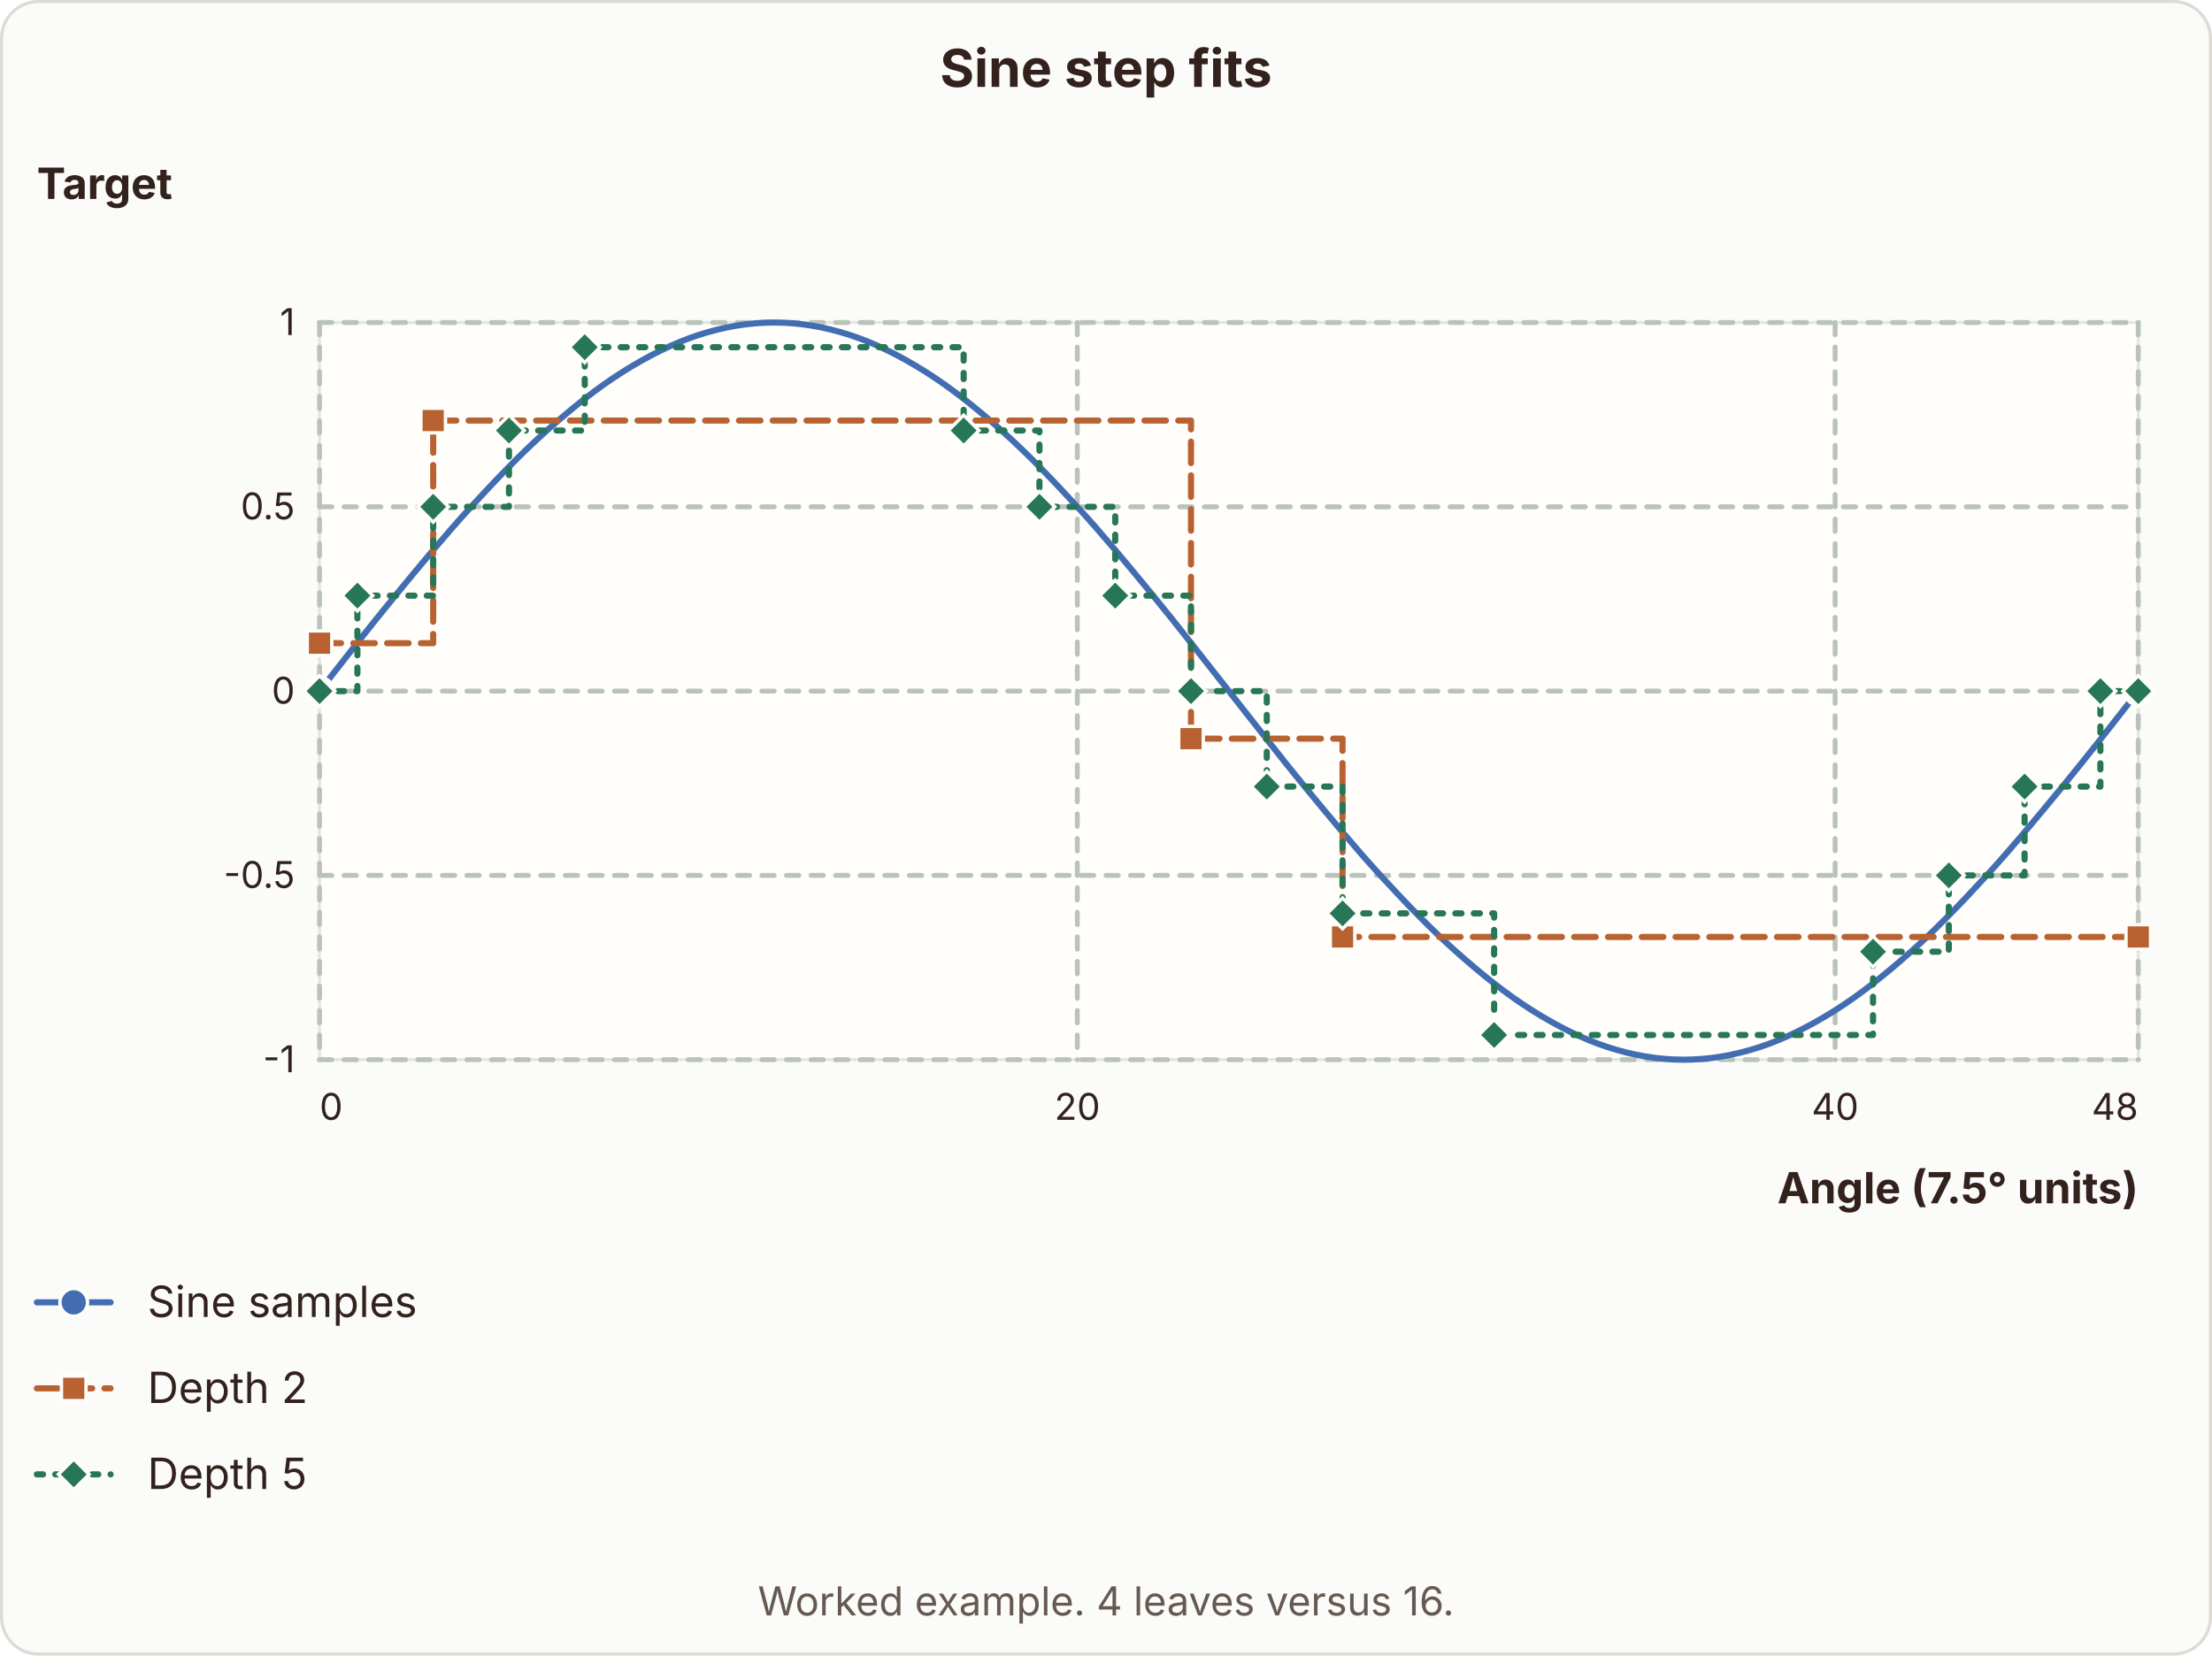
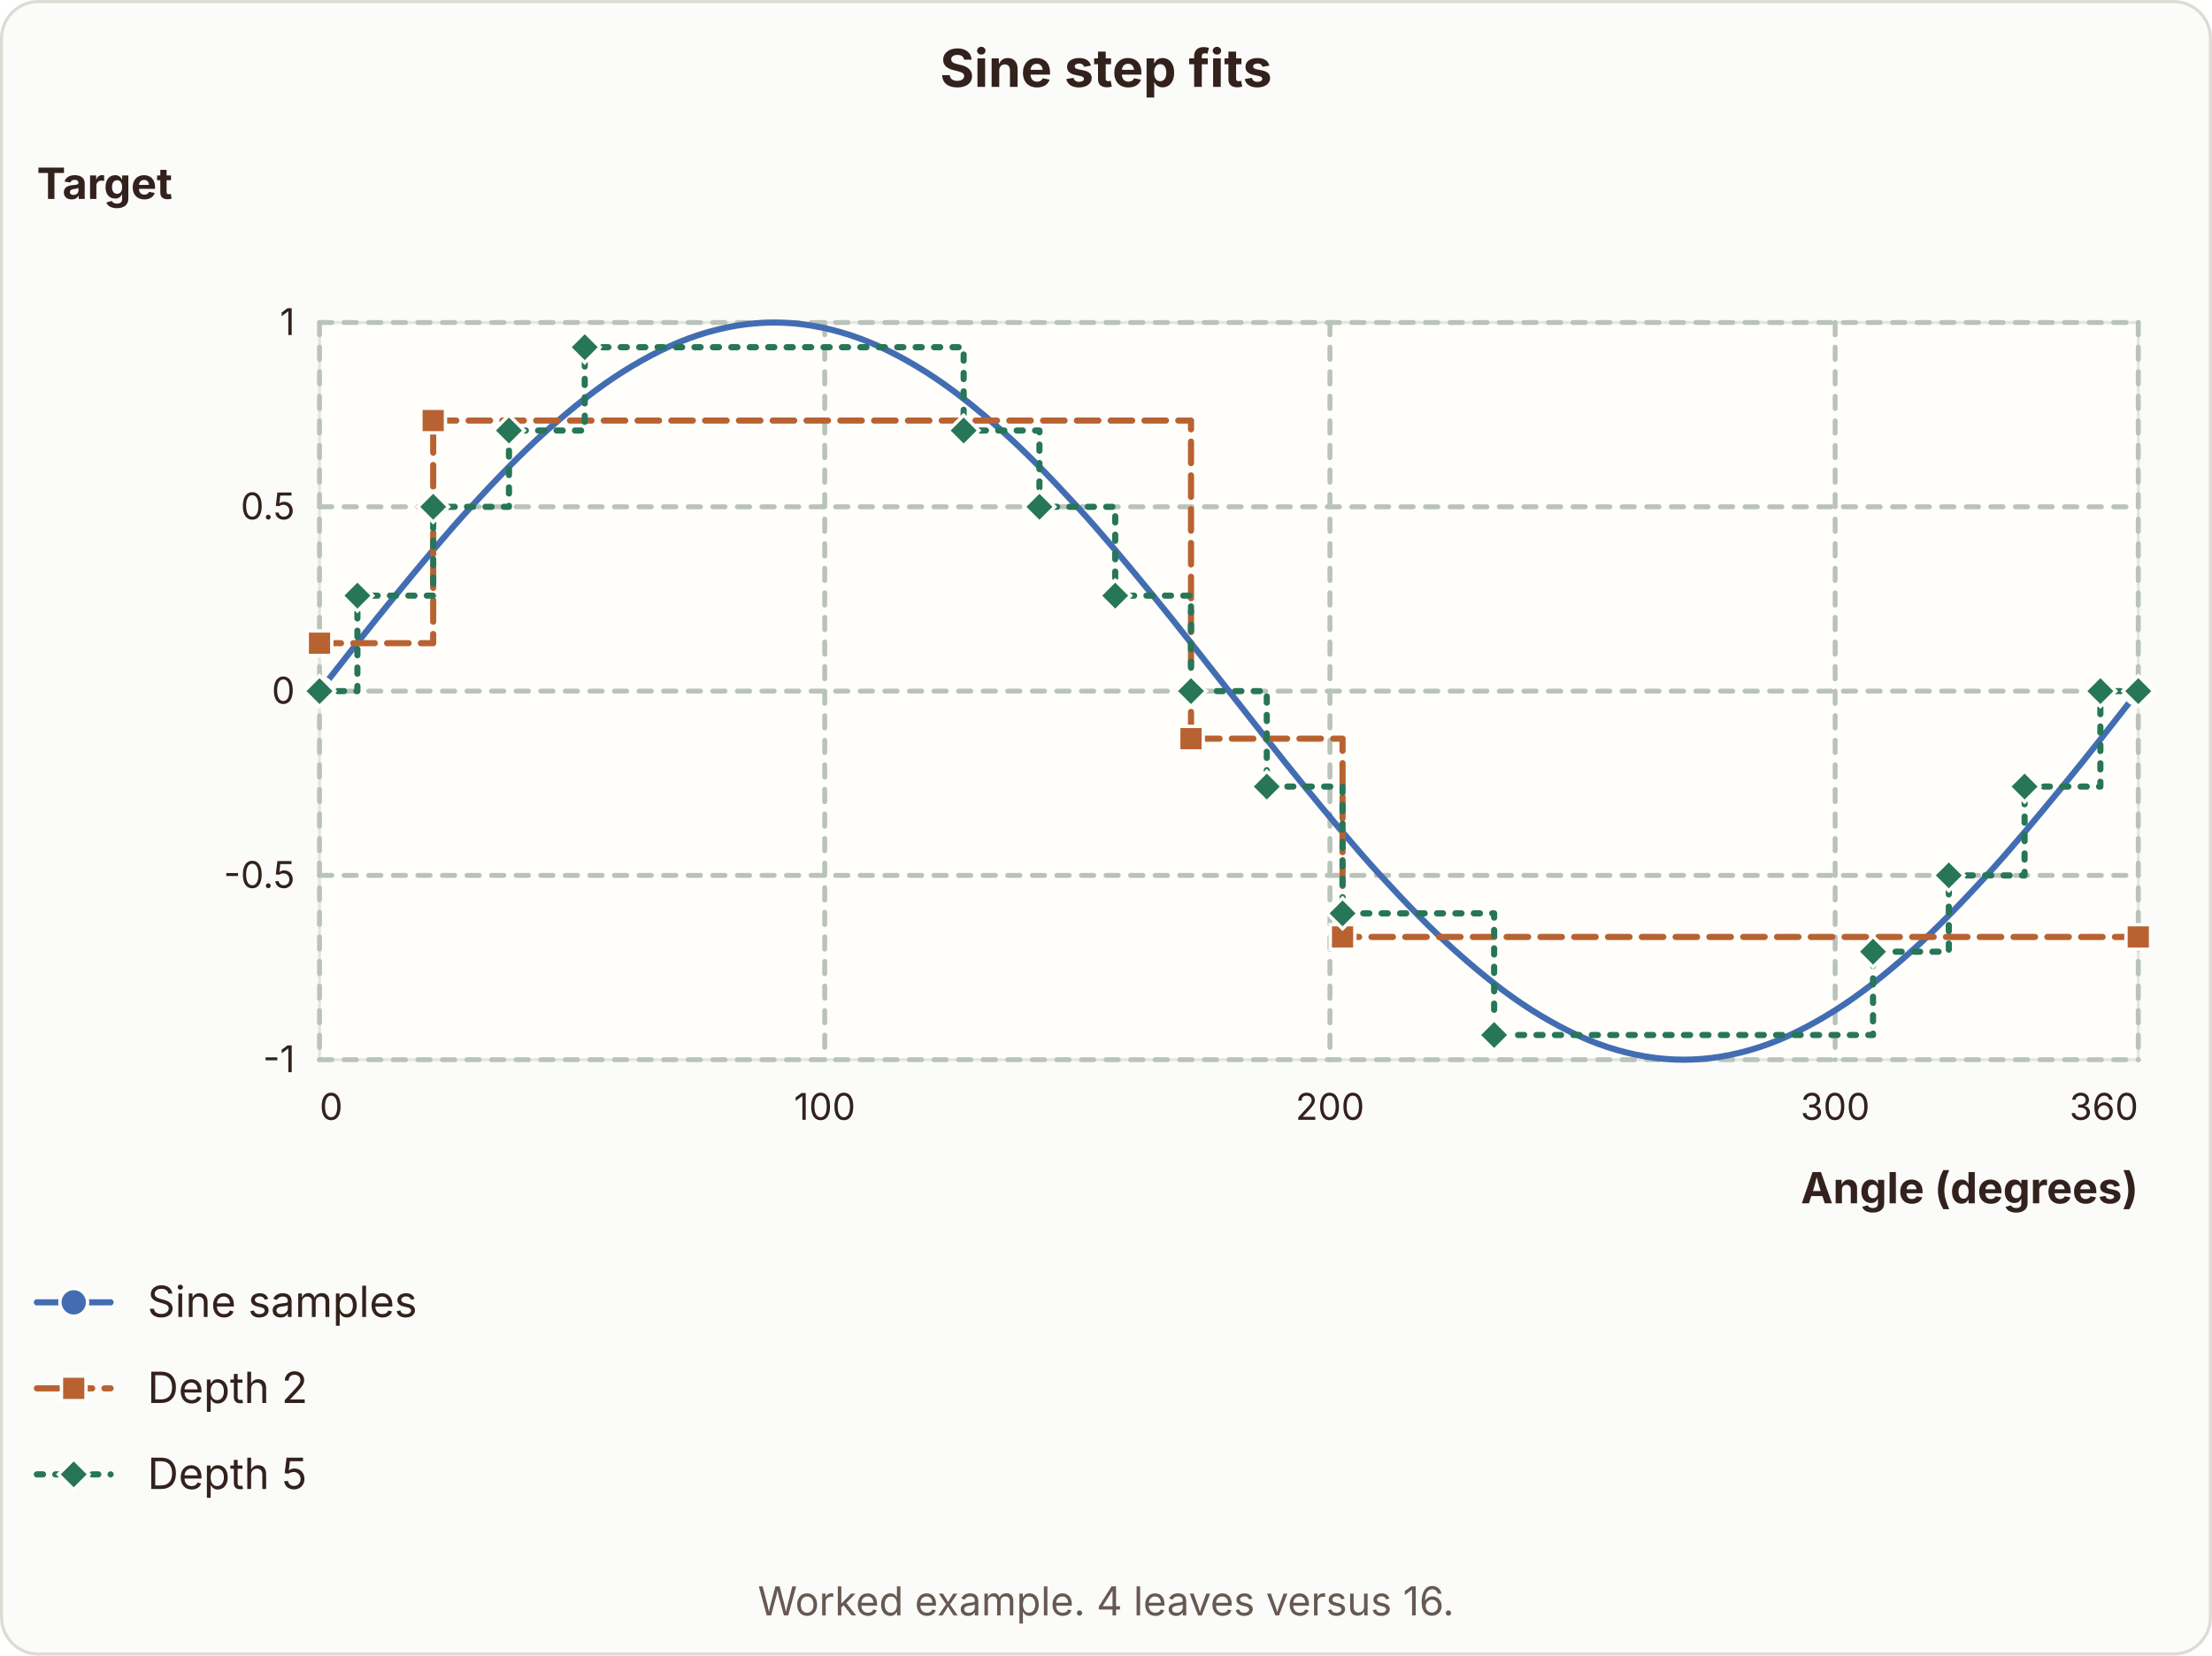
- <svg xmlns="http://www.w3.org/2000/svg" width="720" height="539" viewBox="0 0 720 539" role="img" aria-label="Sine step fits Angle (7.5° units): 0 to 48 Target: -1 to 1 Sine samples (line): (0, 0); (2, 0.259); (4, 0.5); (6, 0.707); (8, 0.866); (10, 0.966); (12, 1); (14, 0.966); (16, 0.866); (18, 0.707); (20, 0.5); (22, 0.259); (24, 0); (26, -0.259); (28, -0.5); (30, -0.707); (32, -0.866); (34, -0.966); (36, -1); (38, -0.966); (40, -0.866); (42, -0.707); (44, -0.5); (46, -0.259); (48, 0) Depth 2 (step): (0, 0.13); (3, 0.734); (23, -0.129); (27, -0.667); (48, -0.667) Depth 5 (step): (0, 0); (1, 0.259); (3, 0.5); (5, 0.707); (7, 0.933); (17, 0.707); (19, 0.5); (21, 0.259); (23, 0); (25, -0.259); (27, -0.603); (31, -0.933); (41, -0.707); (43, -0.5); (45, -0.259); (47, 0); (48, 0) Worked example. 4 leaves versus 16." font-family="Inter, Liberation Sans, Arial, sans-serif" style="display:block;max-width:none;margin-inline:auto;--color-ink:#202723;--color-ink-2:#5d675f;--color-line:#e3e7e0;--viz-surface:#fffefa" data-tutor-diagram="coordinate-plot">
+ <svg xmlns="http://www.w3.org/2000/svg" width="720" height="539" viewBox="0 0 720 539" role="img" aria-label="Sine step fits Angle (degrees): 0 to 360 Target: -1 to 1 Sine samples (line): (0, 0); (15, 0.259); (30, 0.5); (45, 0.707); (60, 0.866); (75, 0.966); (90, 1); (105, 0.966); (120, 0.866); (135, 0.707); (150, 0.5); (165, 0.259); (180, 0); (195, -0.259); (210, -0.5); (225, -0.707); (240, -0.866); (255, -0.966); (270, -1); (285, -0.966); (300, -0.866); (315, -0.707); (330, -0.5); (345, -0.259); (360, 0) Depth 2 (step): (0, 0.13); (22.5, 0.734); (172.5, -0.129); (202.5, -0.667); (360, -0.667) Depth 5 (step): (0, 0); (7.5, 0.259); (22.5, 0.5); (37.5, 0.707); (52.5, 0.933); (127.5, 0.707); (142.5, 0.5); (157.5, 0.259); (172.5, 0); (187.5, -0.259); (202.5, -0.603); (232.5, -0.933); (307.5, -0.707); (322.5, -0.5); (337.5, -0.259); (352.5, 0); (360, 0) Worked example. 4 leaves versus 16." font-family="Inter, Liberation Sans, Arial, sans-serif" style="display:block;max-width:none;margin-inline:auto;--color-ink:#202723;--color-ink-2:#5d675f;--color-line:#e3e7e0;--viz-surface:#fffefa" data-tutor-diagram="coordinate-plot">
  <rect x="0.5" y="0.5" width="719" height="538" rx="12" fill="var(--viz-surface, #fbfbfa)" stroke="var(--color-line, #dedad4)" />
  <text x="360" y="22.5" fill="var(--color-ink, #32211c)" font-size="17" font-weight="700" text-anchor="middle">
    <tspan x="360" y="28.28">Sine step fits</tspan>
  </text>
  <g transform="translate(0 39)">
    <rect x="104" y="66" width="592" height="240" fill="#fffefa" stroke="#e3e7e0" stroke-width="1" data-tutor-plot-area="" />
    <text x="12" y="21" fill="var(--color-ink, #32211c)" font-size="14" font-weight="700" text-anchor="start">
      <tspan x="12" y="25.76">Target</tspan>
    </text>
    <polyline points="104,66 104,306" fill="none" stroke="#b9c3b9" stroke-width="1.6" stroke-dasharray="4 4" stroke-linecap="round" stroke-linejoin="round" />
-     <polyline points="350.667,66 350.667,306" fill="none" stroke="#b9c3b9" stroke-width="1.6" stroke-dasharray="4 4" stroke-linecap="round" stroke-linejoin="round" />
+     <polyline points="268.444,66 268.444,306" fill="none" stroke="#b9c3b9" stroke-width="1.6" stroke-dasharray="4 4" stroke-linecap="round" stroke-linejoin="round" />
+     <polyline points="432.889,66 432.889,306" fill="none" stroke="#b9c3b9" stroke-width="1.6" stroke-dasharray="4 4" stroke-linecap="round" stroke-linejoin="round" />
    <polyline points="597.333,66 597.333,306" fill="none" stroke="#b9c3b9" stroke-width="1.6" stroke-dasharray="4 4" stroke-linecap="round" stroke-linejoin="round" />
    <polyline points="696,66 696,306" fill="none" stroke="#b9c3b9" stroke-width="1.6" stroke-dasharray="4 4" stroke-linecap="round" stroke-linejoin="round" />
    <polyline points="104,306 696,306" fill="none" stroke="#b9c3b9" stroke-width="1.6" stroke-dasharray="4 4" stroke-linecap="round" stroke-linejoin="round" />
    <text x="96" y="306" fill="var(--color-ink, #32211c)" font-size="12" font-weight="400" text-anchor="end">
      <tspan x="96" y="310.08">-1</tspan>
    </text>
    <polyline points="104,246 696,246" fill="none" stroke="#b9c3b9" stroke-width="1.6" stroke-dasharray="4 4" stroke-linecap="round" stroke-linejoin="round" />
    <text x="96" y="246" fill="var(--color-ink, #32211c)" font-size="12" font-weight="400" text-anchor="end">
      <tspan x="96" y="250.08">-0.5</tspan>
    </text>
    <polyline points="104,186 696,186" fill="none" stroke="#b9c3b9" stroke-width="1.6" stroke-dasharray="4 4" stroke-linecap="round" stroke-linejoin="round" />
    <text x="96" y="186" fill="var(--color-ink, #32211c)" font-size="12" font-weight="400" text-anchor="end">
      <tspan x="96" y="190.08">0</tspan>
    </text>
    <polyline points="104,126 696,126" fill="none" stroke="#b9c3b9" stroke-width="1.6" stroke-dasharray="4 4" stroke-linecap="round" stroke-linejoin="round" />
    <text x="96" y="126" fill="var(--color-ink, #32211c)" font-size="12" font-weight="400" text-anchor="end">
      <tspan x="96" y="130.08">0.5</tspan>
    </text>
    <polyline points="104,66 696,66" fill="none" stroke="#b9c3b9" stroke-width="1.6" stroke-dasharray="4 4" stroke-linecap="round" stroke-linejoin="round" />
    <text x="96" y="66" fill="var(--color-ink, #32211c)" font-size="12" font-weight="400" text-anchor="end">
      <tspan x="96" y="70.08">1</tspan>
    </text>
    <text x="104" y="321.5" fill="var(--color-ink, #32211c)" font-size="12" font-weight="400" text-anchor="start">
      <tspan x="104" y="325.58">0</tspan>
    </text>
-     <text x="350.667" y="321.5" fill="var(--color-ink, #32211c)" font-size="12" font-weight="400" text-anchor="middle">
-       <tspan x="350.667" y="325.58">20</tspan>
+     <text x="268.444" y="321.5" fill="var(--color-ink, #32211c)" font-size="12" font-weight="400" text-anchor="middle">
+       <tspan x="268.444" y="325.58">100</tspan>
+     </text>
+     <text x="432.889" y="321.5" fill="var(--color-ink, #32211c)" font-size="12" font-weight="400" text-anchor="middle">
+       <tspan x="432.889" y="325.58">200</tspan>
    </text>
    <text x="597.333" y="321.5" fill="var(--color-ink, #32211c)" font-size="12" font-weight="400" text-anchor="middle">
-       <tspan x="597.333" y="325.58">40</tspan>
+       <tspan x="597.333" y="325.58">300</tspan>
    </text>
    <text x="696" y="321.5" fill="var(--color-ink, #32211c)" font-size="12" font-weight="400" text-anchor="end">
-       <tspan x="696" y="325.58">48</tspan>
+       <tspan x="696" y="325.58">360</tspan>
    </text>
    <text x="696" y="348" fill="var(--color-ink, #32211c)" font-size="14" font-weight="700" text-anchor="end">
-       <tspan x="696" y="352.76">Angle (7.5° units)</tspan>
+       <tspan x="696" y="352.76">Angle (degrees)</tspan>
    </text>
    <polyline points="12,385 36,385" fill="none" stroke="#426db2" stroke-width="2" stroke-linejoin="round" stroke-linecap="round" />
    <circle cx="24" cy="385" r="4.5" fill="#426db2" stroke="#fffefa" stroke-width="1.1" />
    <text x="48" y="385" fill="var(--color-ink, #32211c)" font-size="14" font-weight="400" text-anchor="start">
      <tspan x="48" y="389.76">Sine samples</tspan>
    </text>
    <polyline points="12,413 36,413" fill="none" stroke="#b86232" stroke-width="2" stroke-dasharray="7 4" stroke-linejoin="round" stroke-linecap="round" />
    <rect x="20" y="409" width="8" height="8" fill="#b86232" stroke="#fffefa" stroke-width="1.1" />
    <text x="48" y="413" fill="var(--color-ink, #32211c)" font-size="14" font-weight="400" text-anchor="start">
      <tspan x="48" y="417.76">Depth 2</tspan>
    </text>
    <polyline points="12,441 36,441" fill="none" stroke="#267657" stroke-width="2" stroke-dasharray="2 4" stroke-linejoin="round" stroke-linecap="round" />
    <polygon points="24,436 29,441 24,446 19,441" fill="#267657" stroke="#fffefa" stroke-width="1.1" />
    <text x="48" y="441" fill="var(--color-ink, #32211c)" font-size="14" font-weight="400" text-anchor="start">
      <tspan x="48" y="445.76">Depth 5</tspan>
    </text>
    <path d="M104,186C112.222,175.46 120.444,164.92 128.667,154.92C136.889,144.92 145.111,134.96 153.333,126C161.556,117.04 169.778,108.48 178,101.16C186.222,93.84 194.444,87.26 202.667,82.08C210.889,76.9 219.111,72.76 227.333,70.08C235.556,67.4 243.778,66 252,66C260.222,66 268.444,67.4 276.667,70.08C284.889,72.76 293.111,76.9 301.333,82.08C309.556,87.26 317.778,93.84 326,101.16C334.222,108.48 342.444,117.04 350.667,126C358.889,134.96 367.111,144.92 375.333,154.92C383.556,164.92 391.778,175.64 400,186C408.222,196.36 416.444,207.08 424.667,217.08C432.889,227.08 441.111,237.04 449.333,246C457.556,254.96 465.778,263.52 474,270.84C482.222,278.16 490.444,284.74 498.667,289.92C506.889,295.1 515.111,299.24 523.333,301.92C531.556,304.6 539.778,306 548,306C556.222,306 564.444,304.6 572.667,301.92C580.889,299.24 589.111,295.1 597.333,289.92C605.556,284.74 613.778,278.16 622,270.84C630.222,263.52 638.444,254.96 646.667,246C654.889,237.04 663.111,227.08 671.333,217.08C679.556,207.08 687.778,196.54 696,186" fill="none" stroke="#426db2" stroke-width="2" stroke-linejoin="round" stroke-linecap="round" data-tutor-plot-series="Sine samples" />
    <polyline points="104,170.4 141,170.4 141,97.92 387.667,97.92 387.667,201.48 437,201.48 437,266.04 696,266.04 696,266.04" fill="none" stroke="#b86232" stroke-width="2" stroke-dasharray="7 4" stroke-linejoin="round" stroke-linecap="round" data-tutor-plot-series="Depth 2" />
    <polyline points="104,186 116.333,186 116.333,154.92 141,154.92 141,126 165.667,126 165.667,101.16 190.333,101.16 190.333,74.04 313.667,74.04 313.667,101.16 338.333,101.16 338.333,126 363,126 363,154.92 387.667,154.92 387.667,186 412.333,186 412.333,217.08 437,217.08 437,258.36 486.333,258.36 486.333,297.96 609.667,297.96 609.667,270.84 634.333,270.84 634.333,246 659,246 659,217.08 683.667,217.08 683.667,186 696,186 696,186" fill="none" stroke="#267657" stroke-width="2" stroke-dasharray="2 4" stroke-linejoin="round" stroke-linecap="round" data-tutor-plot-series="Depth 5" />
    <circle cx="104" cy="186" r="4.5" fill="#426db2" stroke="#fffefa" stroke-width="1.1" data-tutor-coordinate-point="0,0" />
-     <circle cx="696" cy="186" r="4.5" fill="#426db2" stroke="#fffefa" stroke-width="1.1" data-tutor-coordinate-point="48,0" />
+     <circle cx="696" cy="186" r="4.5" fill="#426db2" stroke="#fffefa" stroke-width="1.1" data-tutor-coordinate-point="360,0" />
    <rect x="100" y="166.4" width="8" height="8" fill="#b86232" stroke="#fffefa" stroke-width="1.1" data-tutor-coordinate-point="0,0.13" />
-     <rect x="137" y="93.92" width="8" height="8" fill="#b86232" stroke="#fffefa" stroke-width="1.1" data-tutor-coordinate-point="3,0.734" />
-     <rect x="383.667" y="197.48" width="8" height="8" fill="#b86232" stroke="#fffefa" stroke-width="1.1" data-tutor-coordinate-point="23,-0.129" />
-     <rect x="433" y="262.04" width="8" height="8" fill="#b86232" stroke="#fffefa" stroke-width="1.1" data-tutor-coordinate-point="27,-0.667" />
-     <rect x="692" y="262.04" width="8" height="8" fill="#b86232" stroke="#fffefa" stroke-width="1.1" data-tutor-coordinate-point="48,-0.667" />
+     <rect x="137" y="93.92" width="8" height="8" fill="#b86232" stroke="#fffefa" stroke-width="1.1" data-tutor-coordinate-point="22.5,0.734" />
+     <rect x="383.667" y="197.48" width="8" height="8" fill="#b86232" stroke="#fffefa" stroke-width="1.1" data-tutor-coordinate-point="172.5,-0.129" />
+     <rect x="433" y="262.04" width="8" height="8" fill="#b86232" stroke="#fffefa" stroke-width="1.1" data-tutor-coordinate-point="202.5,-0.667" />
+     <rect x="692" y="262.04" width="8" height="8" fill="#b86232" stroke="#fffefa" stroke-width="1.1" data-tutor-coordinate-point="360,-0.667" />
    <polygon points="104,181 109,186 104,191 99,186" fill="#267657" stroke="#fffefa" stroke-width="1.1" data-tutor-coordinate-point="0,0" />
-     <polygon points="116.333,149.92 121.333,154.92 116.333,159.92 111.333,154.92" fill="#267657" stroke="#fffefa" stroke-width="1.1" data-tutor-coordinate-point="1,0.259" />
-     <polygon points="141,121 146,126 141,131 136,126" fill="#267657" stroke="#fffefa" stroke-width="1.1" data-tutor-coordinate-point="3,0.5" />
-     <polygon points="165.667,96.16 170.667,101.16 165.667,106.16 160.667,101.16" fill="#267657" stroke="#fffefa" stroke-width="1.1" data-tutor-coordinate-point="5,0.707" />
-     <polygon points="190.333,69.04 195.333,74.04 190.333,79.04 185.333,74.04" fill="#267657" stroke="#fffefa" stroke-width="1.1" data-tutor-coordinate-point="7,0.933" />
-     <polygon points="313.667,96.16 318.667,101.16 313.667,106.16 308.667,101.16" fill="#267657" stroke="#fffefa" stroke-width="1.1" data-tutor-coordinate-point="17,0.707" />
-     <polygon points="338.333,121 343.333,126 338.333,131 333.333,126" fill="#267657" stroke="#fffefa" stroke-width="1.1" data-tutor-coordinate-point="19,0.5" />
-     <polygon points="363,149.92 368,154.92 363,159.92 358,154.92" fill="#267657" stroke="#fffefa" stroke-width="1.1" data-tutor-coordinate-point="21,0.259" />
-     <polygon points="387.667,181 392.667,186 387.667,191 382.667,186" fill="#267657" stroke="#fffefa" stroke-width="1.1" data-tutor-coordinate-point="23,0" />
-     <polygon points="412.333,212.08 417.333,217.08 412.333,222.08 407.333,217.08" fill="#267657" stroke="#fffefa" stroke-width="1.1" data-tutor-coordinate-point="25,-0.259" />
-     <polygon points="437,253.36 442,258.36 437,263.36 432,258.36" fill="#267657" stroke="#fffefa" stroke-width="1.1" data-tutor-coordinate-point="27,-0.603" />
-     <polygon points="486.333,292.96 491.333,297.96 486.333,302.96 481.333,297.96" fill="#267657" stroke="#fffefa" stroke-width="1.1" data-tutor-coordinate-point="31,-0.933" />
-     <polygon points="609.667,265.84 614.667,270.84 609.667,275.84 604.667,270.84" fill="#267657" stroke="#fffefa" stroke-width="1.1" data-tutor-coordinate-point="41,-0.707" />
-     <polygon points="634.333,241 639.333,246 634.333,251 629.333,246" fill="#267657" stroke="#fffefa" stroke-width="1.1" data-tutor-coordinate-point="43,-0.5" />
-     <polygon points="659,212.08 664,217.08 659,222.08 654,217.08" fill="#267657" stroke="#fffefa" stroke-width="1.1" data-tutor-coordinate-point="45,-0.259" />
-     <polygon points="683.667,181 688.667,186 683.667,191 678.667,186" fill="#267657" stroke="#fffefa" stroke-width="1.1" data-tutor-coordinate-point="47,0" />
-     <polygon points="696,181 701,186 696,191 691,186" fill="#267657" stroke="#fffefa" stroke-width="1.1" data-tutor-coordinate-point="48,0" />
+     <polygon points="116.333,149.92 121.333,154.92 116.333,159.92 111.333,154.92" fill="#267657" stroke="#fffefa" stroke-width="1.1" data-tutor-coordinate-point="7.5,0.259" />
+     <polygon points="141,121 146,126 141,131 136,126" fill="#267657" stroke="#fffefa" stroke-width="1.1" data-tutor-coordinate-point="22.5,0.5" />
+     <polygon points="165.667,96.16 170.667,101.16 165.667,106.16 160.667,101.16" fill="#267657" stroke="#fffefa" stroke-width="1.1" data-tutor-coordinate-point="37.5,0.707" />
+     <polygon points="190.333,69.04 195.333,74.04 190.333,79.04 185.333,74.04" fill="#267657" stroke="#fffefa" stroke-width="1.1" data-tutor-coordinate-point="52.5,0.933" />
+     <polygon points="313.667,96.16 318.667,101.16 313.667,106.16 308.667,101.16" fill="#267657" stroke="#fffefa" stroke-width="1.1" data-tutor-coordinate-point="127.5,0.707" />
+     <polygon points="338.333,121 343.333,126 338.333,131 333.333,126" fill="#267657" stroke="#fffefa" stroke-width="1.1" data-tutor-coordinate-point="142.5,0.5" />
+     <polygon points="363,149.92 368,154.92 363,159.92 358,154.92" fill="#267657" stroke="#fffefa" stroke-width="1.1" data-tutor-coordinate-point="157.5,0.259" />
+     <polygon points="387.667,181 392.667,186 387.667,191 382.667,186" fill="#267657" stroke="#fffefa" stroke-width="1.1" data-tutor-coordinate-point="172.5,0" />
+     <polygon points="412.333,212.08 417.333,217.08 412.333,222.08 407.333,217.08" fill="#267657" stroke="#fffefa" stroke-width="1.1" data-tutor-coordinate-point="187.5,-0.259" />
+     <polygon points="437,253.36 442,258.36 437,263.36 432,258.36" fill="#267657" stroke="#fffefa" stroke-width="1.1" data-tutor-coordinate-point="202.5,-0.603" />
+     <polygon points="486.333,292.96 491.333,297.96 486.333,302.96 481.333,297.96" fill="#267657" stroke="#fffefa" stroke-width="1.1" data-tutor-coordinate-point="232.5,-0.933" />
+     <polygon points="609.667,265.84 614.667,270.84 609.667,275.84 604.667,270.84" fill="#267657" stroke="#fffefa" stroke-width="1.1" data-tutor-coordinate-point="307.5,-0.707" />
+     <polygon points="634.333,241 639.333,246 634.333,251 629.333,246" fill="#267657" stroke="#fffefa" stroke-width="1.1" data-tutor-coordinate-point="322.5,-0.5" />
+     <polygon points="659,212.08 664,217.08 659,222.08 654,217.08" fill="#267657" stroke="#fffefa" stroke-width="1.1" data-tutor-coordinate-point="337.5,-0.259" />
+     <polygon points="683.667,181 688.667,186 683.667,191 678.667,186" fill="#267657" stroke="#fffefa" stroke-width="1.1" data-tutor-coordinate-point="352.5,0" />
+     <polygon points="696,181 701,186 696,191 691,186" fill="#267657" stroke="#fffefa" stroke-width="1.1" data-tutor-coordinate-point="360,0" />
  </g>
  <text x="360" y="521.5" fill="var(--color-ink-2, #665951)" font-size="13" font-weight="400" text-anchor="middle">
    <tspan x="360" y="525.92">Worked example. 4 leaves versus 16.</tspan>
  </text>
</svg>
